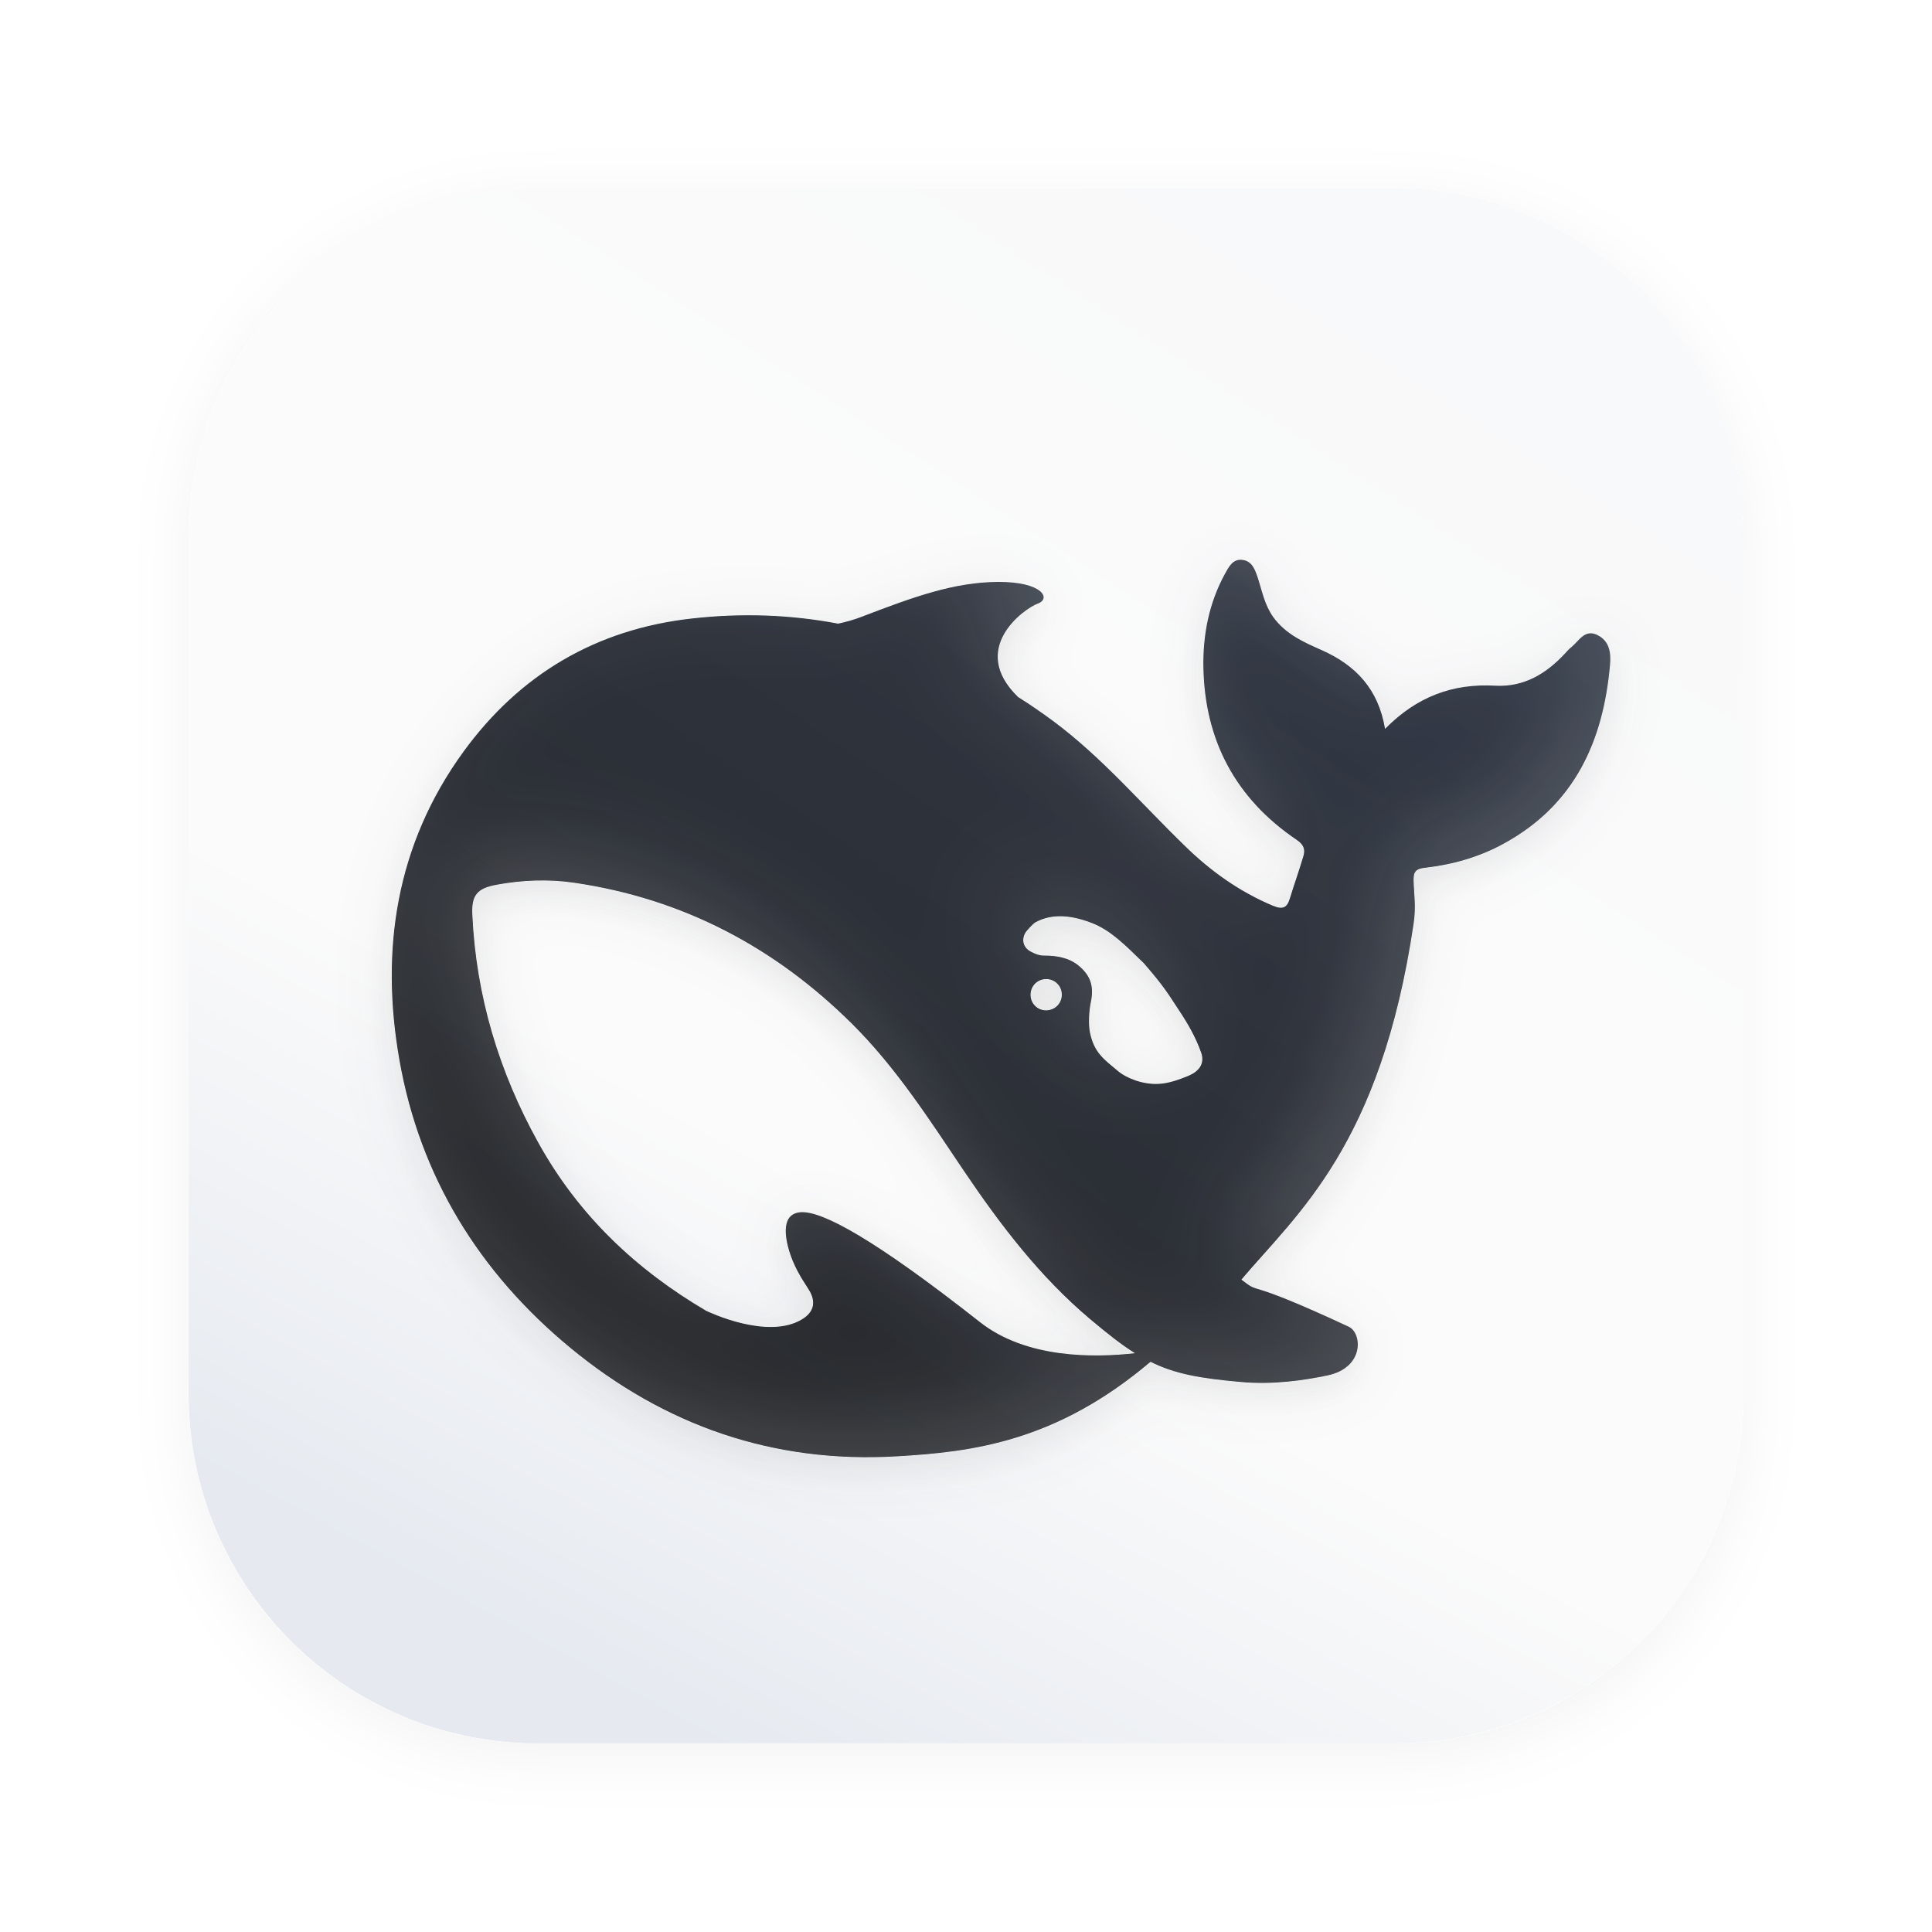
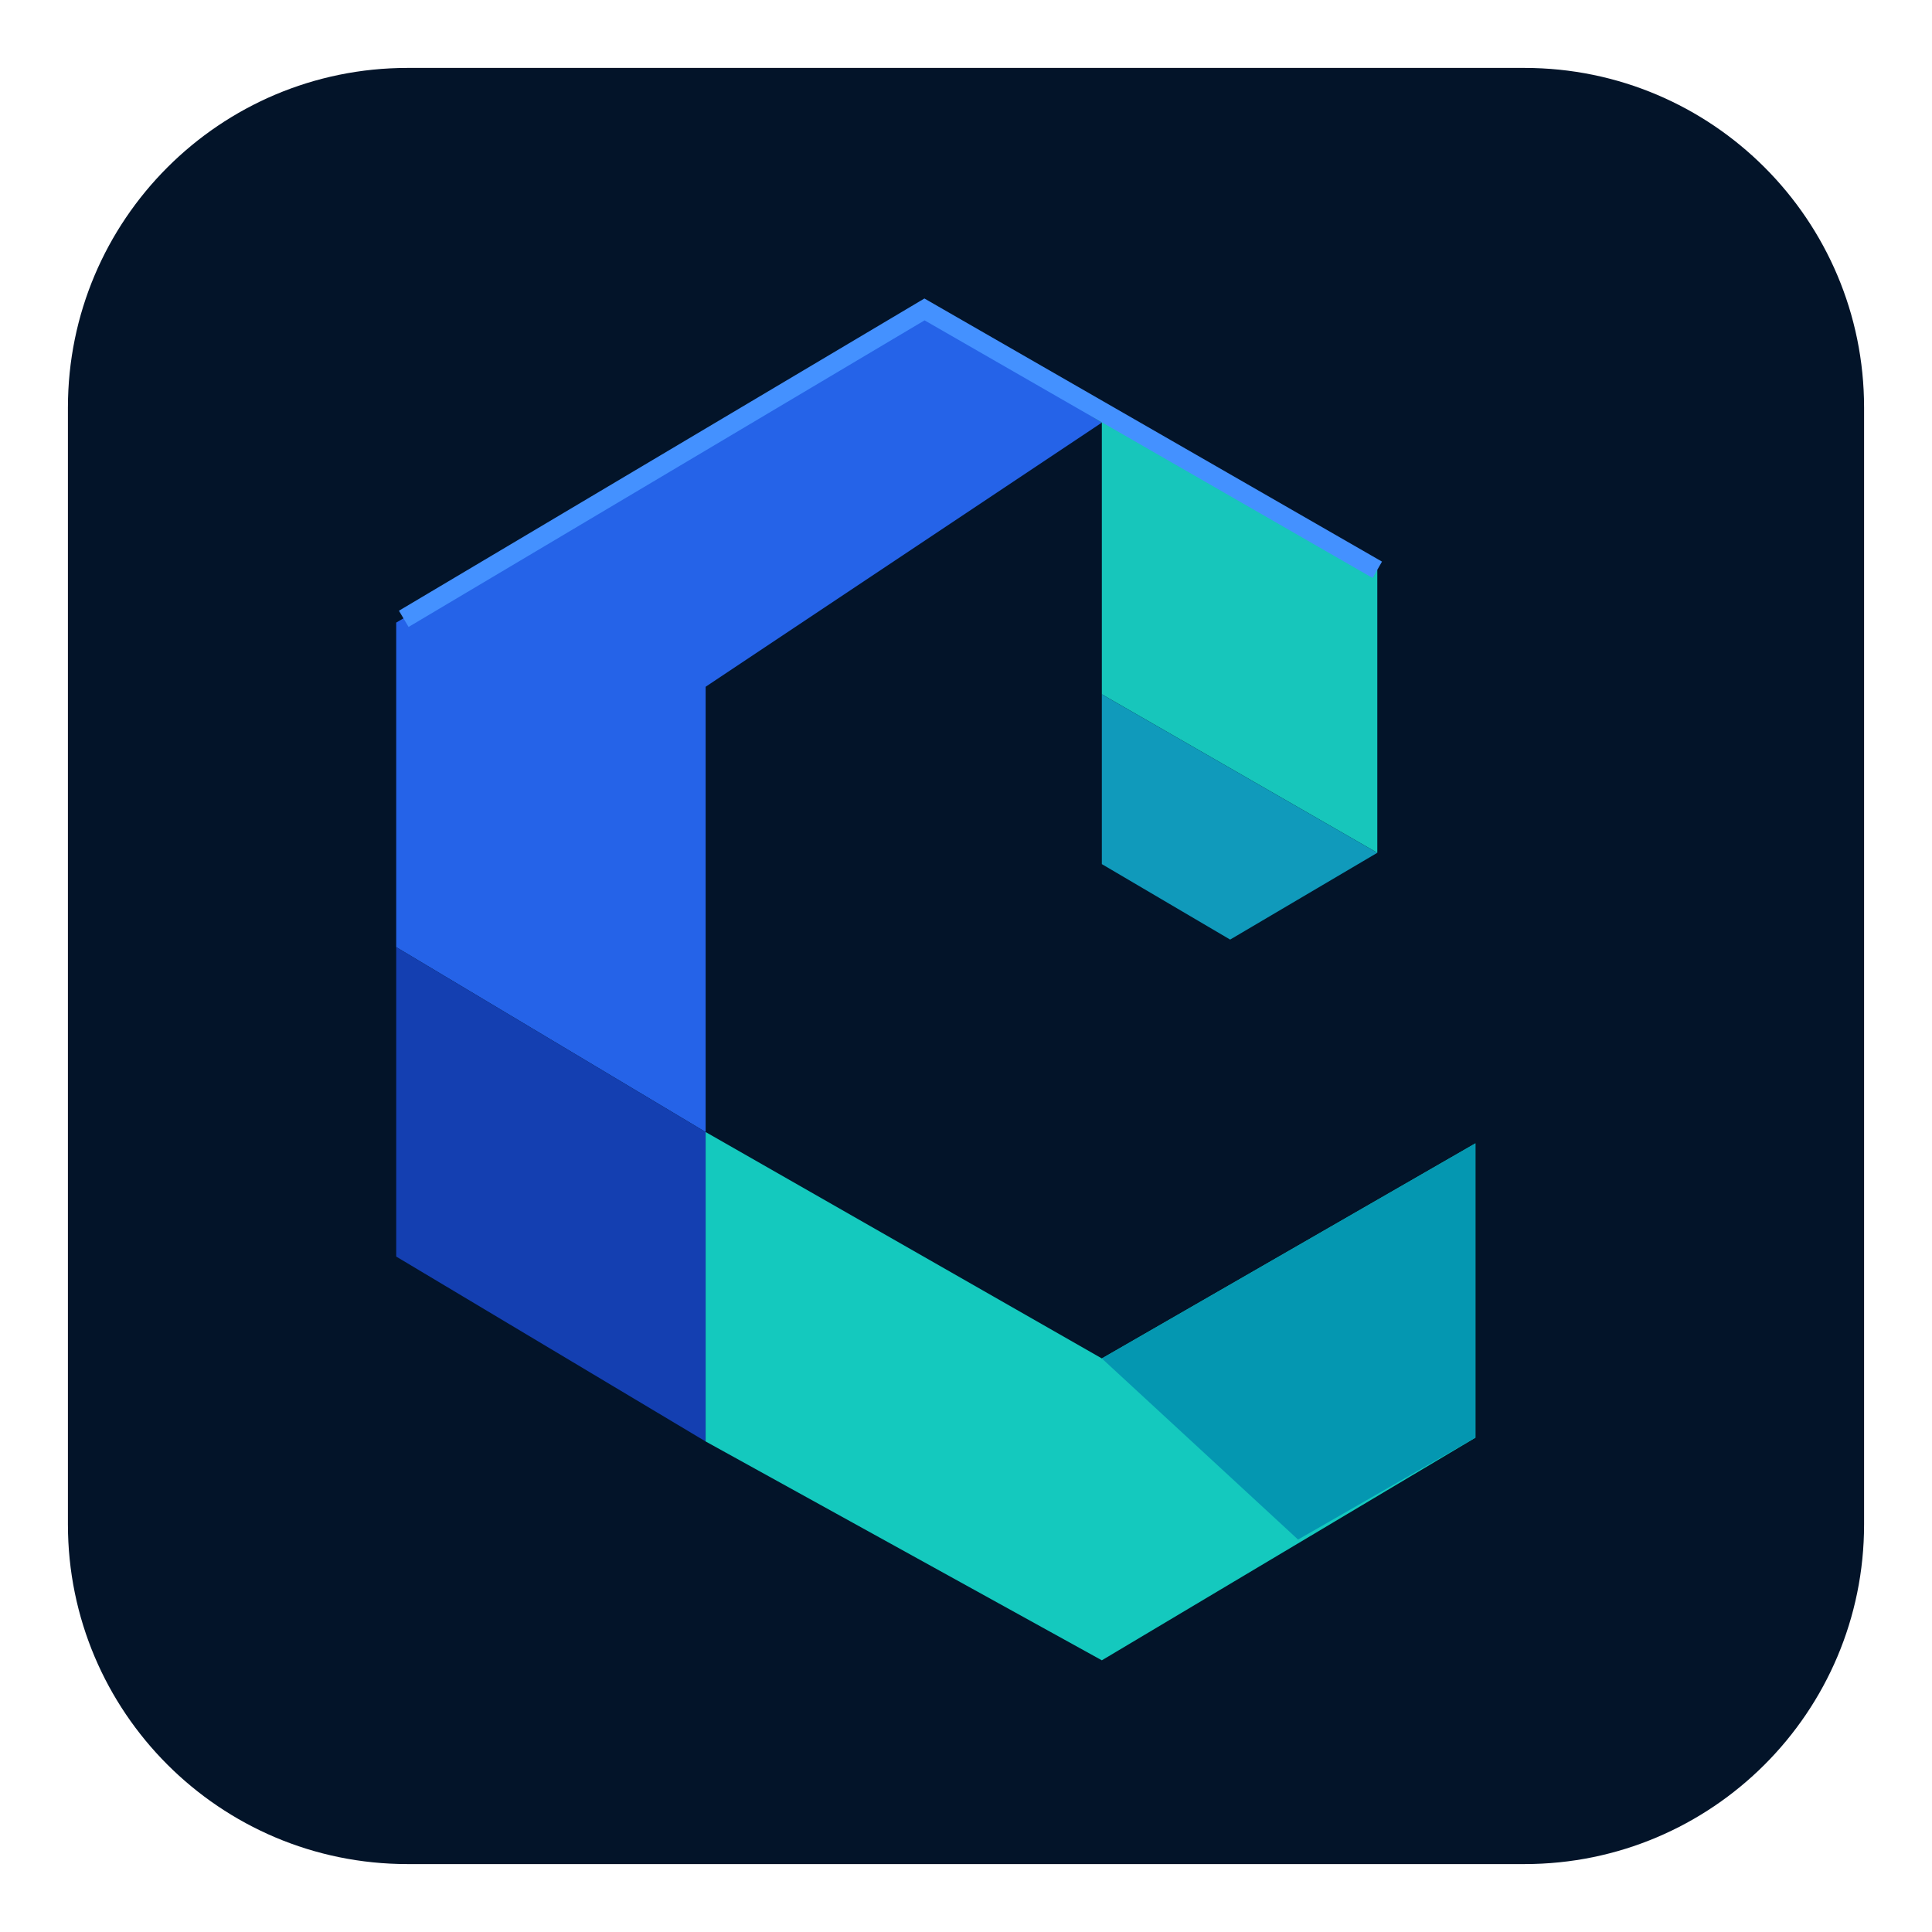
- <svg xmlns="http://www.w3.org/2000/svg" width="1024" height="1024" viewBox="0 0 1024 1024" fill="none">
-   <g transform="translate(100 100) scale(0.8046875) translate(-40 -32)">
-     <g filter="url(#filter0_d_1637_371)">
-       <rect rx="230" width="1024" height="1024" transform="translate(40 32)" fill="#FBFBFB" />
-       <rect rx="230" width="1024" height="1024" transform="translate(40 32)" fill="url(#paint0_linear_1637_371)" fill-opacity="0.4" />
-       <rect rx="230" width="1024" height="1024" transform="translate(40 32)" fill="url(#paint1_linear_1637_371)" fill-opacity="0.8" />
-       <g filter="url(#filter1_ddi_1637_371)">
-         <path d="M968.002 326.025C959.5 321.85 955.842 329.804 950.865 333.835C949.162 335.143 947.722 336.834 946.283 338.393C933.859 351.673 919.336 360.407 900.376 359.363C872.649 357.804 848.963 366.525 828.035 387.759C823.586 361.583 808.812 345.951 786.313 335.936C774.536 330.729 762.64 325.51 754.401 314.186C748.645 306.112 747.074 297.127 744.195 288.274C742.36 282.936 740.538 277.465 734.385 276.554C727.718 275.51 725.103 281.112 722.476 285.803C712.006 304.95 707.952 326.039 708.349 347.405C709.26 395.463 729.54 433.742 769.823 460.962C774.404 464.094 775.579 467.212 774.14 471.771C771.394 481.153 768.119 490.257 765.241 499.639C763.406 505.624 760.66 506.933 754.256 504.329C732.154 495.08 713.049 481.417 696.175 464.874C667.524 437.138 641.633 406.536 609.325 382.566C601.733 376.964 594.154 371.758 586.298 366.802C553.33 334.773 590.616 308.464 599.251 305.333C608.282 302.082 602.393 290.877 573.214 291.009C544.048 291.141 517.364 300.906 483.353 313.935C478.389 315.891 473.147 317.318 467.786 318.494C436.917 312.64 404.873 311.332 371.377 315.111C308.332 322.141 257.975 351.964 220.953 402.876C176.471 464.081 166.014 533.624 178.835 606.153C192.302 682.594 231.291 745.887 291.194 795.372C353.328 846.68 424.876 871.813 506.498 866.99C556.076 864.122 611.279 857.489 673.532 804.74C689.23 812.55 705.708 815.681 733.052 818.02C754.111 819.976 774.391 816.976 790.076 813.726C814.674 808.519 812.971 785.726 804.072 781.564C731.995 747.962 747.826 761.638 733.435 750.565C770.06 707.198 825.263 662.139 846.85 516.156C848.553 504.567 847.114 497.273 846.85 487.892C846.718 482.157 848.025 479.95 854.574 479.303C872.623 477.215 890.156 472.273 906.238 463.42C952.938 437.892 971.765 395.965 976.215 345.7C976.875 338.01 976.083 330.069 967.976 326.039L968.002 326.025ZM561.067 778.432C491.222 723.477 457.343 705.374 443.347 706.154C430.263 706.933 432.626 721.918 435.505 731.682C438.515 741.315 442.436 747.962 447.929 756.418C451.718 762.021 454.346 770.345 444.14 776.609C421.641 790.549 382.533 771.918 380.698 771.006C335.174 744.182 297.109 708.757 270.293 660.316C244.389 613.698 229.35 563.685 226.868 510.302C226.208 497.406 230.01 492.847 242.831 490.508C259.704 487.376 277.106 486.729 293.98 489.2C365.264 499.625 425.959 531.523 476.844 582.052C505.878 610.831 527.861 645.213 550.491 678.815C574.561 714.492 600.452 748.49 633.42 776.358C645.066 786.122 654.348 793.548 663.247 799.019C636.431 802.018 591.698 802.666 561.08 778.445L561.067 778.432ZM594.55 562.905C594.55 557.171 599.132 552.625 604.888 552.625C606.195 552.625 607.371 552.876 608.414 553.273C609.853 553.801 611.16 554.581 612.203 555.744C614.038 557.567 615.081 560.17 615.081 562.905C615.081 568.64 610.5 573.185 604.743 573.185C598.987 573.185 594.537 568.627 594.537 562.905H594.55ZM698.539 616.301C691.871 619.037 685.19 621.375 678.787 621.64C668.845 622.155 657.992 618.125 652.103 613.17C642.953 605.479 636.404 601.185 633.658 587.773C632.483 582.039 633.13 573.185 634.186 568.111C636.536 557.171 633.922 550.141 626.212 543.759C619.927 538.553 611.952 537.112 603.185 537.112C599.911 537.112 596.914 535.685 594.682 534.509C591.025 532.686 588.015 528.127 590.893 522.525C591.804 520.701 596.254 516.275 597.297 515.495C609.206 508.716 622.937 510.936 635.625 516.01C647.403 520.833 656.288 529.686 669.109 542.186C682.193 557.289 684.543 561.465 692.003 572.789C697.892 581.642 703.252 590.759 706.909 601.185C709.128 607.699 706.249 613.038 698.539 616.288V616.301Z" fill="url(#paint2_linear_1637_371)" fill-opacity="0.9" />
-       </g>
-     </g>
-   </g>
-   <defs>
-     <filter id="filter0_d_1637_371" x="-8" y="-16" width="1120" height="1120" filterUnits="userSpaceOnUse" color-interpolation-filters="sRGB">
-       <feFlood flood-opacity="0" result="BackgroundImageFix" />
-       <feColorMatrix in="SourceAlpha" type="matrix" values="0 0 0 0 0 0 0 0 0 0 0 0 0 0 0 0 0 0 127 0" result="hardAlpha" />
-       <feOffset dy="8" />
-       <feGaussianBlur stdDeviation="20" />
-       <feComposite in2="hardAlpha" operator="out" />
-       <feColorMatrix type="matrix" values="0 0 0 0 0 0 0 0 0 0 0 0 0 0 0 0 0 0 0.05 0" />
-       <feBlend mode="normal" in2="BackgroundImageFix" result="effect1_dropShadow_1637_371" />
-       <feBlend mode="normal" in="BackgroundImageFix" in2="effect1_dropShadow_1637_371" result="BackgroundImageFix" />
-       <feBlend mode="normal" in="SourceGraphic" in2="BackgroundImageFix" result="shape" />
-     </filter>
-     <filter id="filter1_ddi_1637_371" x="133.744" y="240.427" width="882.652" height="671.147" filterUnits="userSpaceOnUse" color-interpolation-filters="sRGB">
-       <feFlood flood-opacity="0" result="BackgroundImageFix" />
-       <feColorMatrix in="SourceAlpha" type="matrix" values="0 0 0 0 0 0 0 0 0 0 0 0 0 0 0 0 0 0 127 0" result="hardAlpha" />
-       <feOffset dy="4" />
-       <feGaussianBlur stdDeviation="20" />
-       <feComposite in2="hardAlpha" operator="out" />
-       <feColorMatrix type="matrix" values="0 0 0 0 0.176 0 0 0 0 0.192 0 0 0 0 0.231 0 0 0 0.08 0" />
-       <feBlend mode="normal" in2="BackgroundImageFix" result="effect1_dropShadow_1637_371" />
-       <feColorMatrix in="SourceAlpha" type="matrix" values="0 0 0 0 0 0 0 0 0 0 0 0 0 0 0 0 0 0 127 0" result="hardAlpha" />
-       <feOffset dy="8" />
-       <feGaussianBlur stdDeviation="8" />
-       <feComposite in2="hardAlpha" operator="out" />
-       <feColorMatrix type="matrix" values="0 0 0 0 0.173 0 0 0 0 0.188 0 0 0 0 0.224 0 0 0 0.04 0" />
-       <feBlend mode="normal" in2="effect1_dropShadow_1637_371" result="effect2_dropShadow_1637_371" />
-       <feBlend mode="normal" in="SourceGraphic" in2="BackgroundImageFix" result="shape" />
-       <feColorMatrix in="SourceAlpha" type="matrix" values="0 0 0 0 0 0 0 0 0 0 0 0 0 0 0 0 0 0 127 0" result="hardAlpha" />
-       <feOffset dx="-16" dy="-20" />
-       <feGaussianBlur stdDeviation="30" />
-       <feComposite in2="hardAlpha" operator="arithmetic" k2="-1" k3="1" />
-       <feColorMatrix type="matrix" values="0 0 0 0 1 0 0 0 0 1 0 0 0 0 1 0 0 0 0.15 0" />
-       <feBlend mode="normal" in2="shape" result="effect3_innerShadow_1637_371" />
-       <feBlend mode="normal" in="effect3_innerShadow_1637_371" in2="effect2_dropShadow_1637_371" result="effect3_innerShadow_1637_371" />
-     </filter>
-     <linearGradient id="paint0_linear_1637_371" x1="973.58" y1="1.59609e-05" x2="378.123" y2="917.86" gradientUnits="userSpaceOnUse">
-       <stop offset="0.142" stop-color="#D4DBE9" />
-       <stop offset="0.486" stop-color="#FBFBFB" />
-     </linearGradient>
-     <linearGradient id="paint1_linear_1637_371" x1="603.371" y1="445.063" x2="239.356" y2="1111.41" gradientUnits="userSpaceOnUse">
-       <stop offset="0.363" stop-color="#FBFBFB" />
-       <stop offset="0.83" stop-color="#E1E6EE" />
-     </linearGradient>
-     <linearGradient id="paint2_linear_1637_371" x1="849.855" y1="39.085" x2="331.636" y2="802.645" gradientUnits="userSpaceOnUse">
-       <stop offset="0.086" stop-color="#1C2434" />
-       <stop offset="1" stop-color="#0F1115" />
-     </linearGradient>
-   </defs>
+ <svg xmlns="http://www.w3.org/2000/svg" viewBox="0 0 512 512">
+   <rect x="18" y="18" width="476" height="476" rx="90" fill="#031429" />
+   <path d="M105 165 245 82 292 112 187 182 187 300 105 251Z" fill="#2563E8" />
+   <path d="M105 251 187 300 187 382 105 333Z" fill="#143FB1" />
+   <path d="M245 82 365 151 365 226 292 184 292 112Z" fill="#17C6BB" />
+   <path d="M292 184 365 226 326 249 292 229Z" fill="#109ABB" />
+   <path d="M187 300 292 360 391 303 391 381 292 440 187 382Z" fill="#14C9BE" />
+   <path d="M292 360 391 303 391 381 344 408Z" fill="#0497B1" />
+   <path d="M107 164 245 82 365 151" fill="none" stroke="#4491FF" stroke-width="5" />
</svg>
